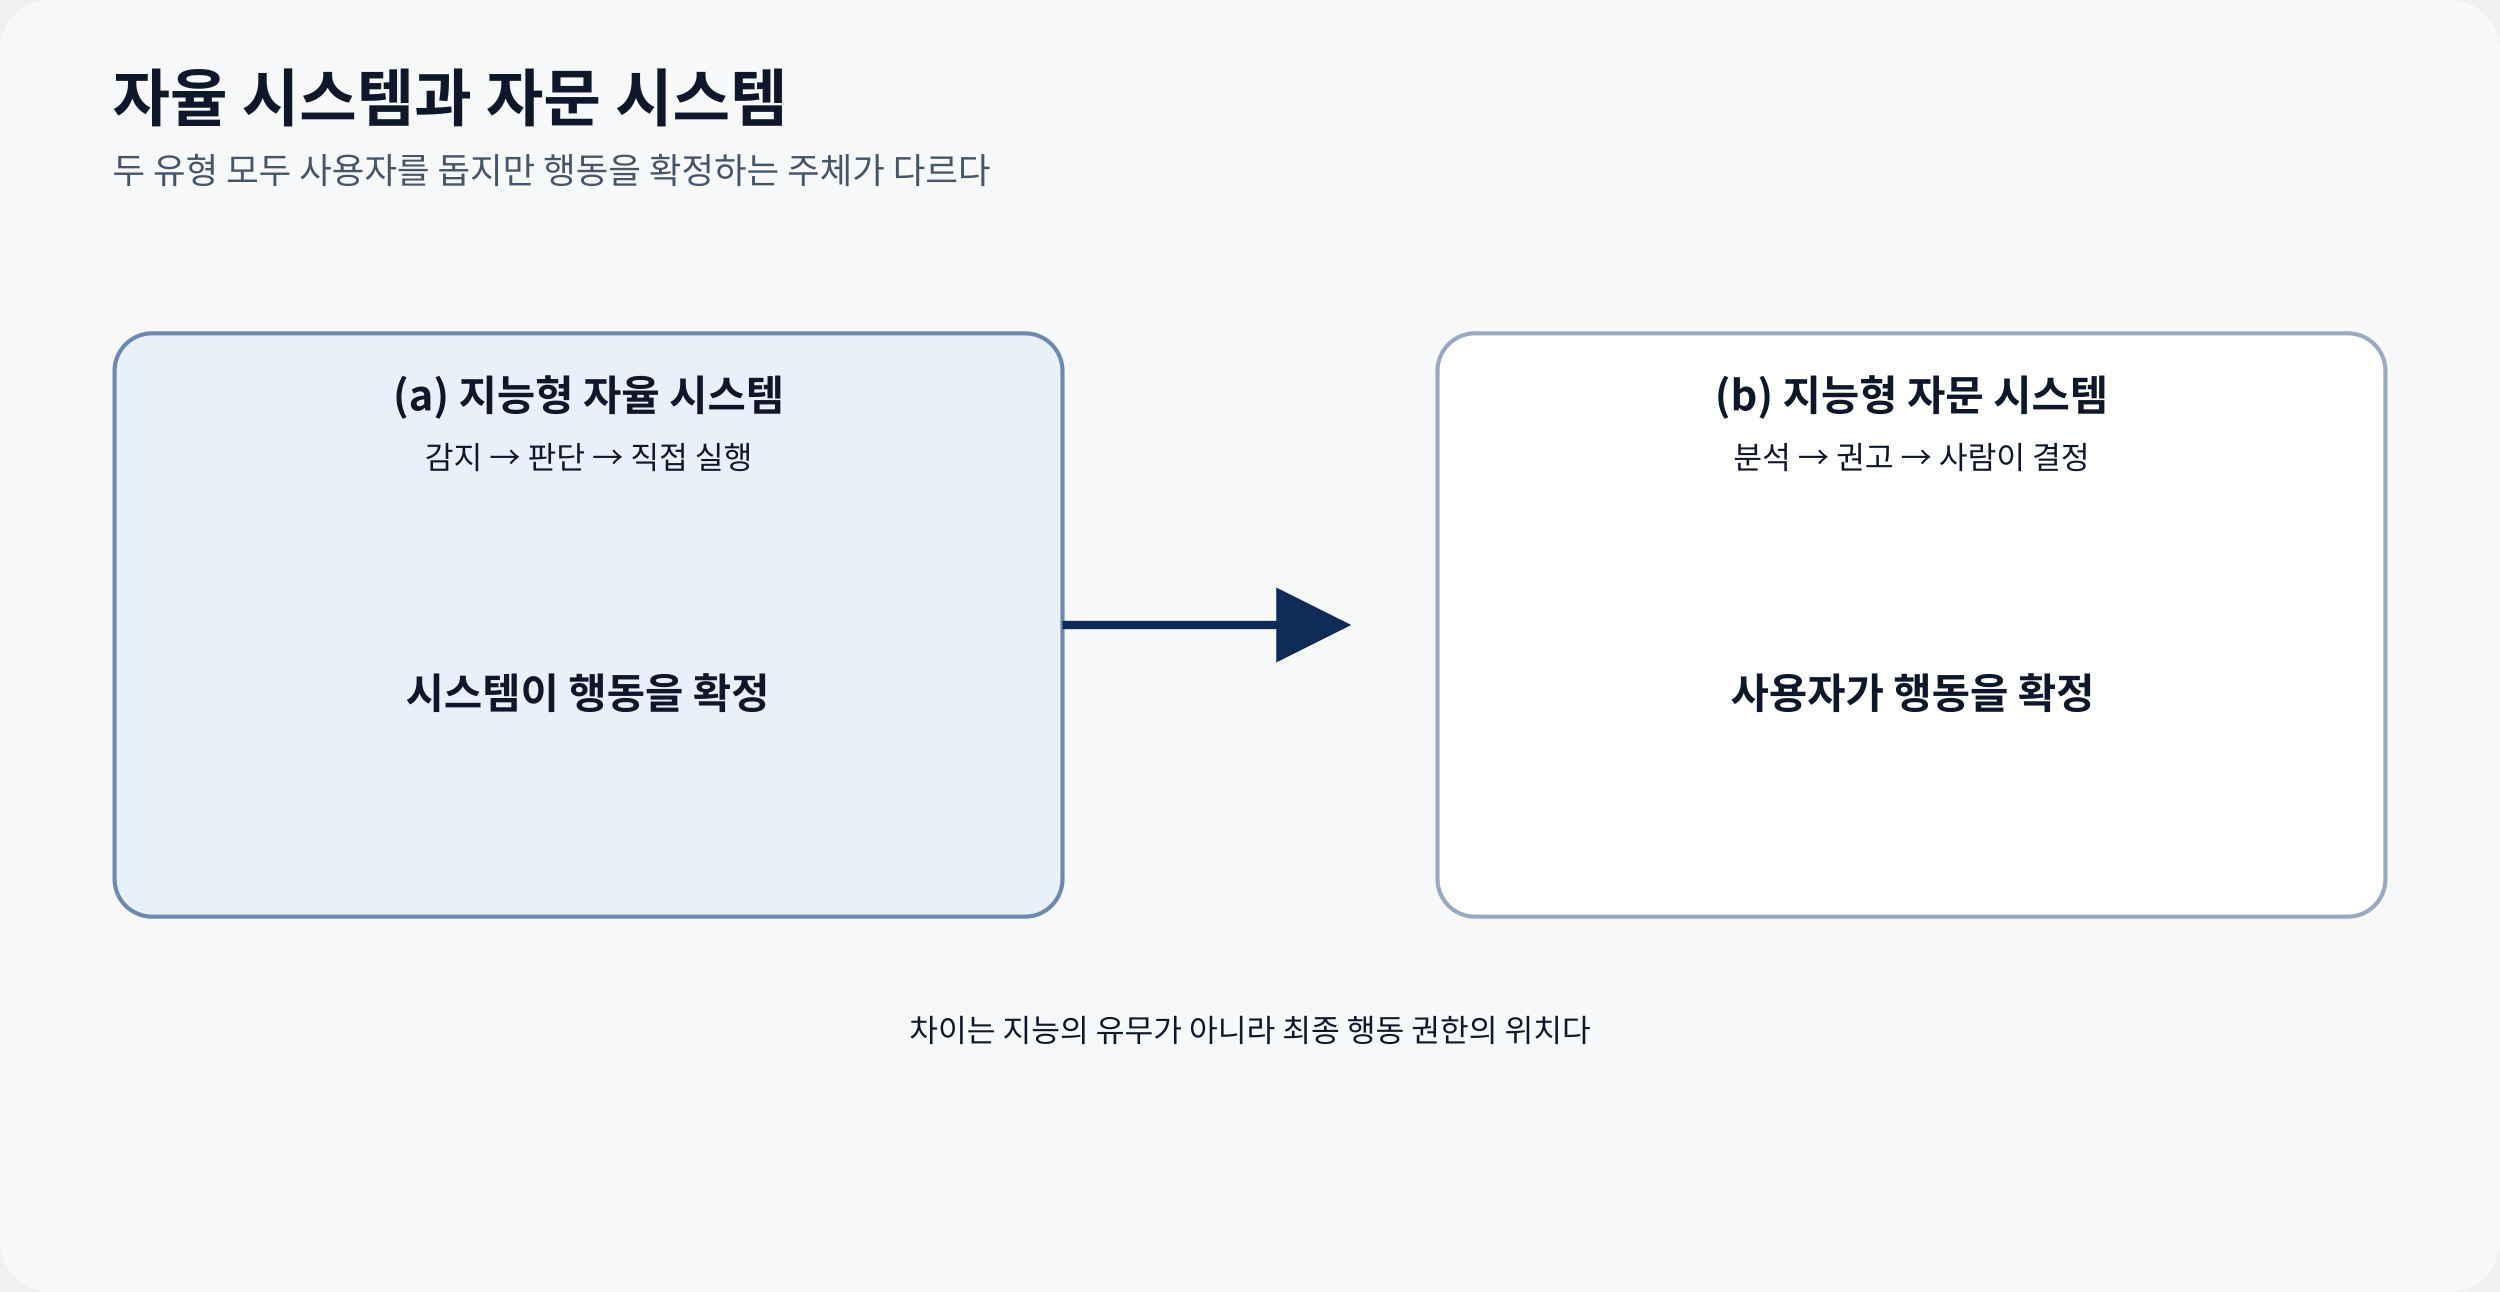
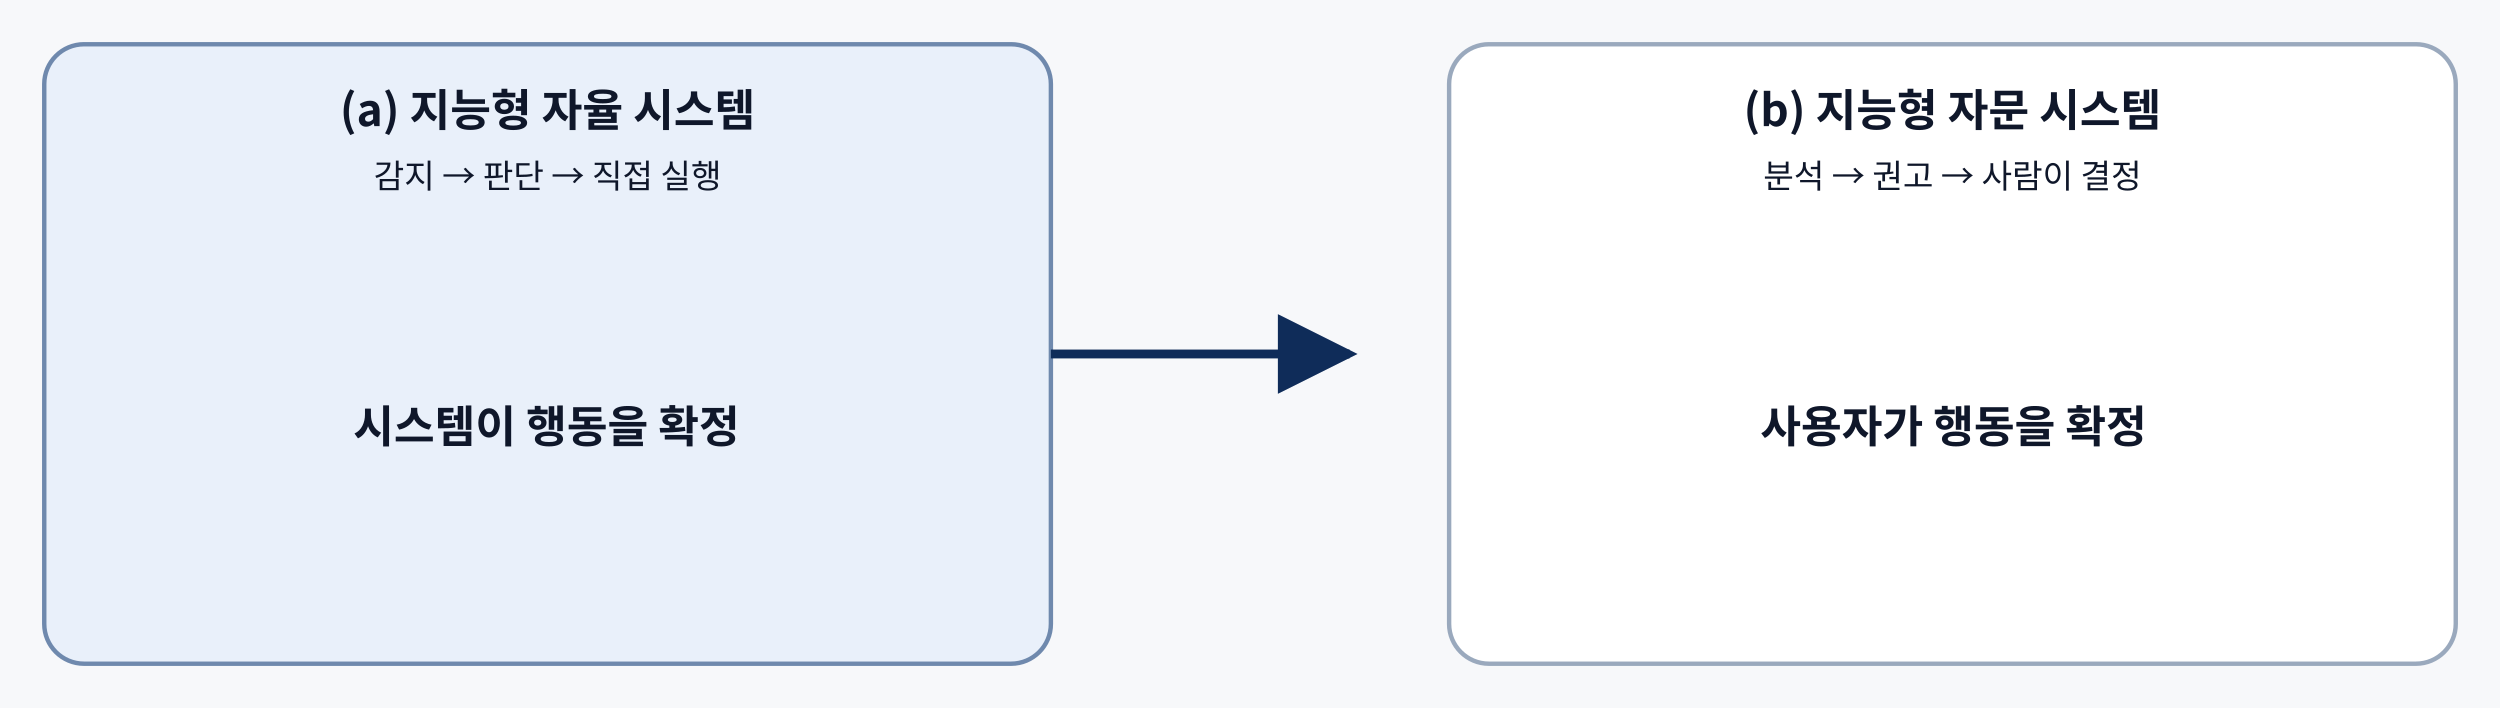
- <svg xmlns="http://www.w3.org/2000/svg" viewBox="0 0 1200 620" role="img" aria-labelledby="title desc">
+ <svg xmlns="http://www.w3.org/2000/svg" viewBox="35 140 1130 320" role="img" aria-labelledby="title desc">
  <defs>
    <marker id="arrow" viewBox="0 0 10 10" refX="9" refY="5" markerWidth="9" markerHeight="9" orient="auto-start-reverse">
      <path d="M0 0 L10 5 L0 10 Z" fill="#0f2c59" />
    </marker>
  </defs>
  <style>.t{font-family:'Noto Sans CJK KR','Apple SD Gothic Neo','Malgun Gothic','Noto Sans KR',NanumGothic,Inter,system-ui,sans-serif;fill:#0f172a}.title{font-size:30px;font-weight:800}.sub{font-size:17px;fill:#475569}.box{fill:#fff;stroke:#9aa9bd;stroke-width:2}.focus{fill:#0f2c59;stroke:#0f2c59;stroke-width:2}.soft{fill:#e9f0fa;stroke:#6f89ad;stroke-width:2}.label{font-size:20px;font-weight:750}.small{font-size:15px}.white{fill:#fff}.arrow{fill:none;stroke:#0f2c59;stroke-width:4;marker-end:url(#arrow)}.dash{fill:none;stroke:#64748b;stroke-width:3;stroke-dasharray:9 7;marker-end:url(#arrow)}</style>
  <rect width="1200" height="620" rx="24" fill="#f7f8fa" />
-   <text class="t title" x="54" y="58">자율 시스템과 자문 시스템</text>
-   <text class="t sub" x="54" y="88">두 유형 모두 사용자를 돕지만 행동을 확정하는 주체가 다르다</text>
  <rect class="soft" x="55" y="160" width="455" height="280" rx="18" />
  <text class="t label" x="282.5" y="197" text-anchor="middle">(a) 지능형 자율 시스템</text>
  <text class="t small" x="282.5" y="225" text-anchor="middle">감지 → 판단 → 직접 실행</text>
  <rect class="box" x="690" y="160" width="455" height="280" rx="18" />
  <text class="t label" x="917.5" y="197" text-anchor="middle">(b) 지능형 자문 시스템</text>
  <text class="t small" x="917.5" y="225" text-anchor="middle">분석 → 권고 → 사람이 결정</text>
  <text class="t label" x="282" y="340" text-anchor="middle">시스템이 행동을 확정</text>
  <text class="t label" x="918" y="340" text-anchor="middle">사용자가 행동을 확정</text>
  <path class="arrow" d="M510 300 L645 300" />
-   <text class="t small" x="600" y="500" text-anchor="middle">차이는 지능의 유무가 아니라 최종 행동 권한의 위치다</text>
</svg>
